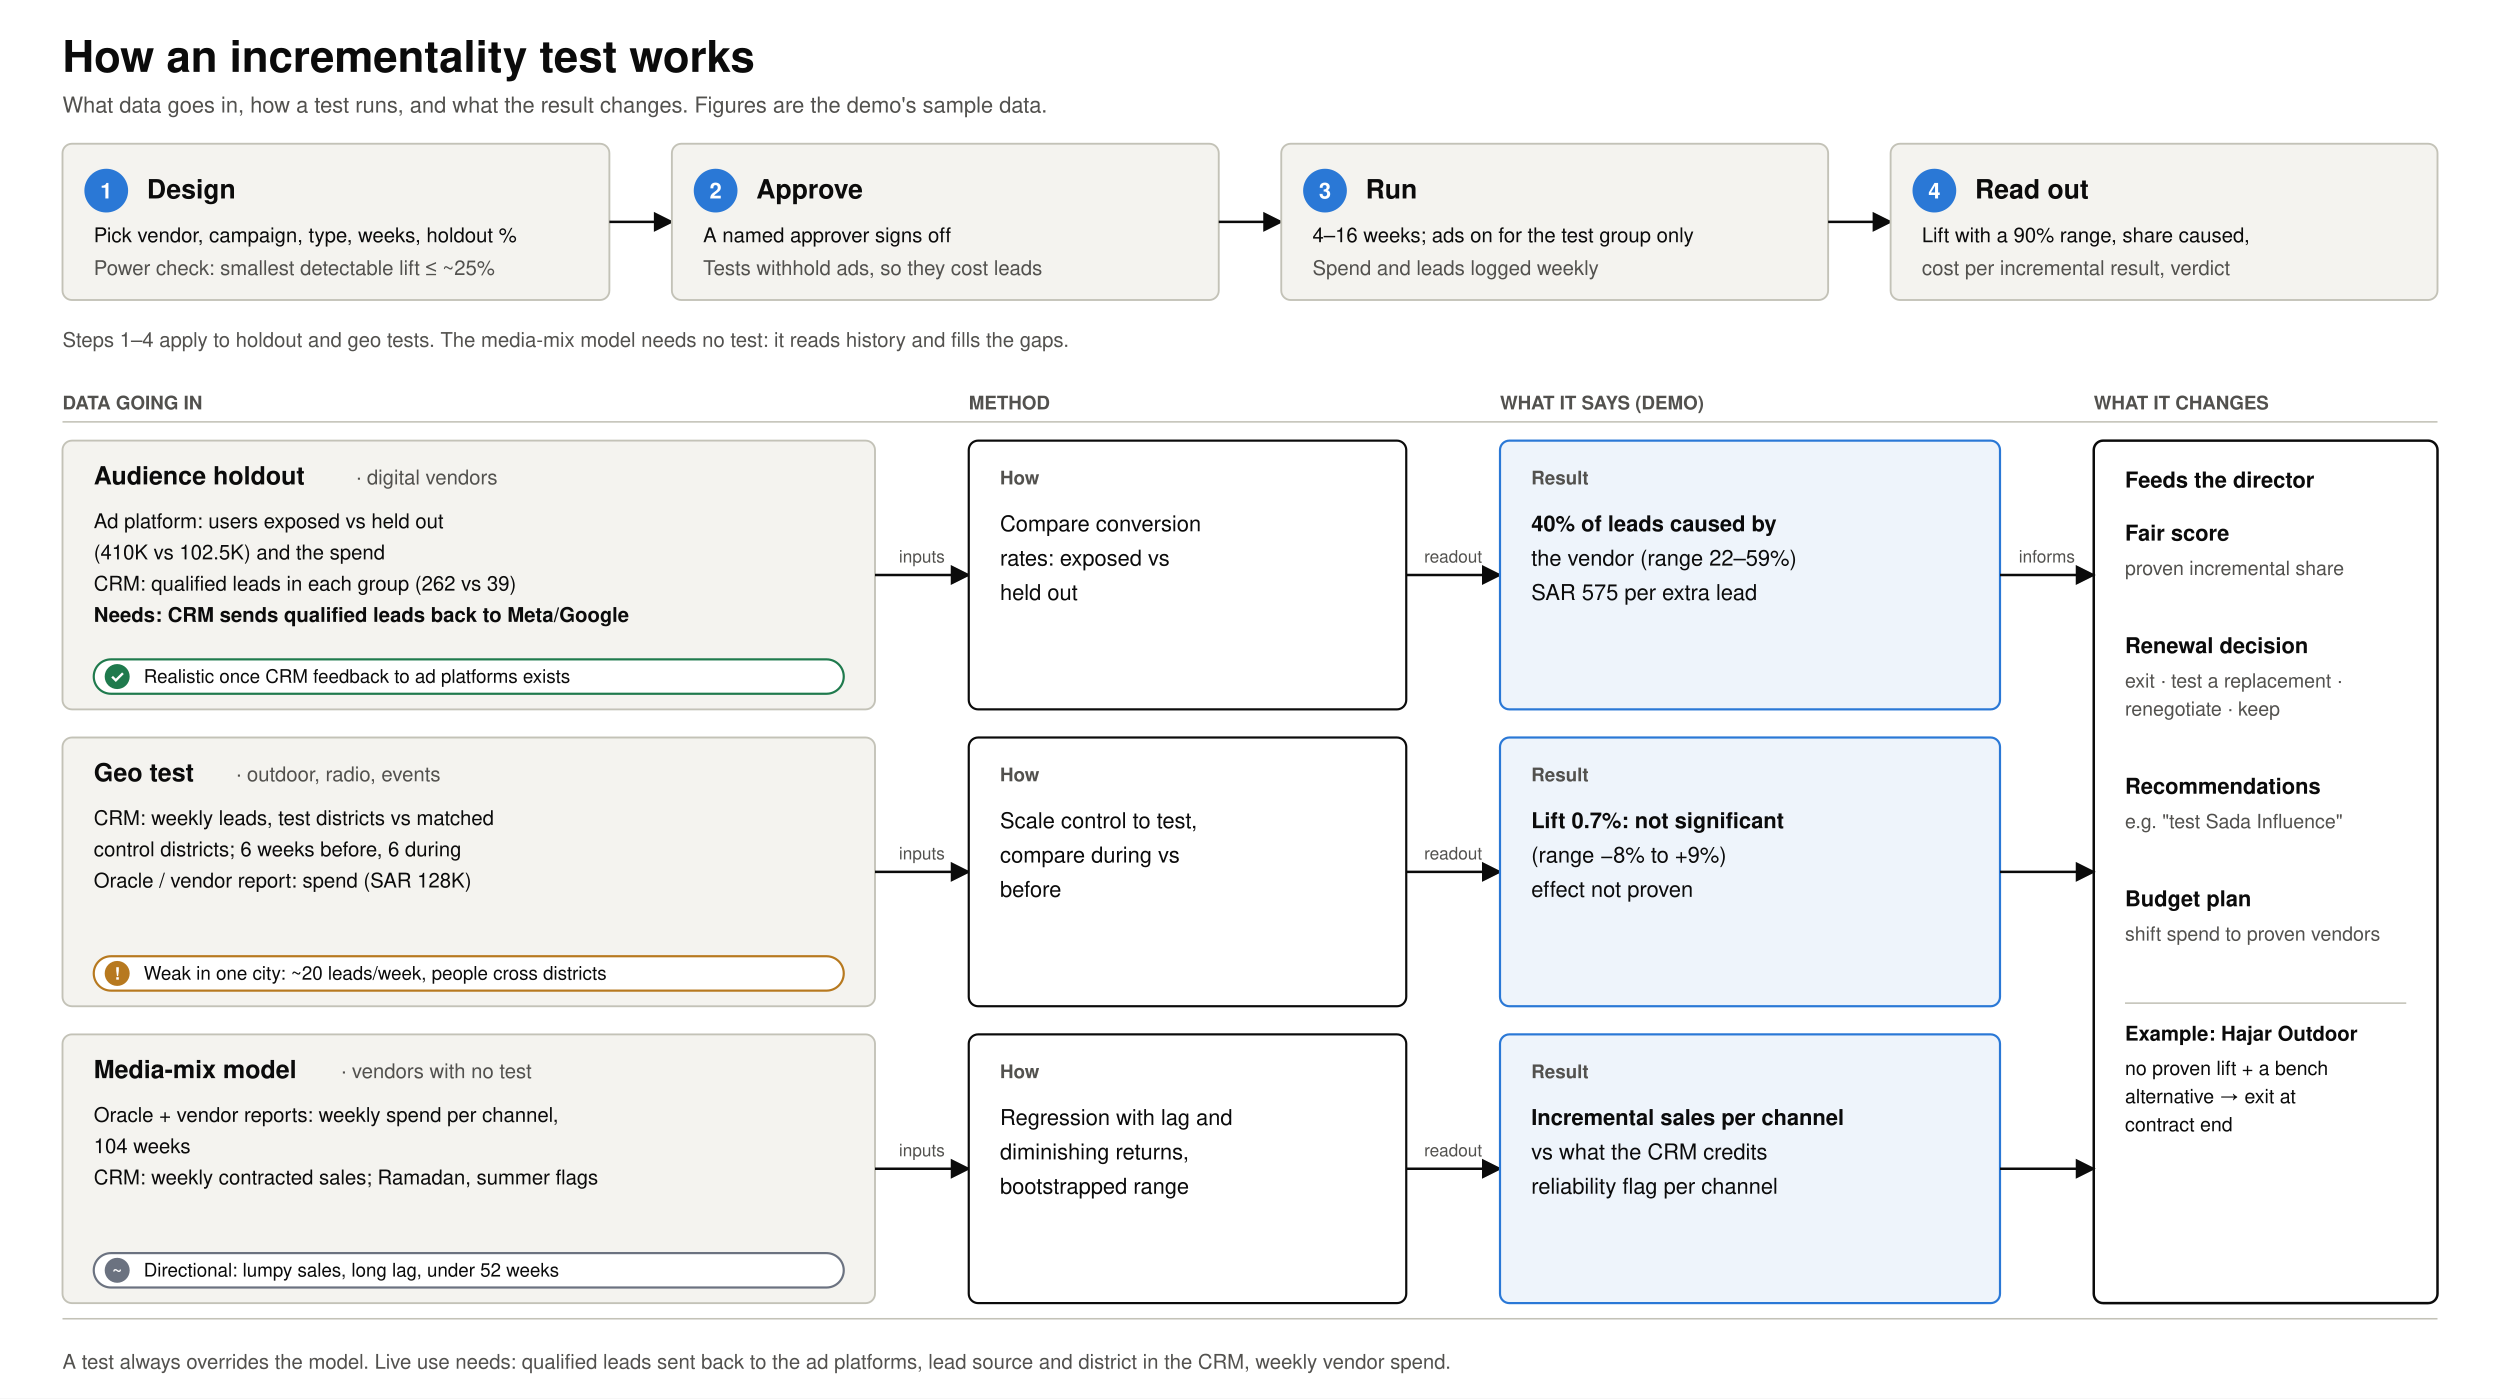
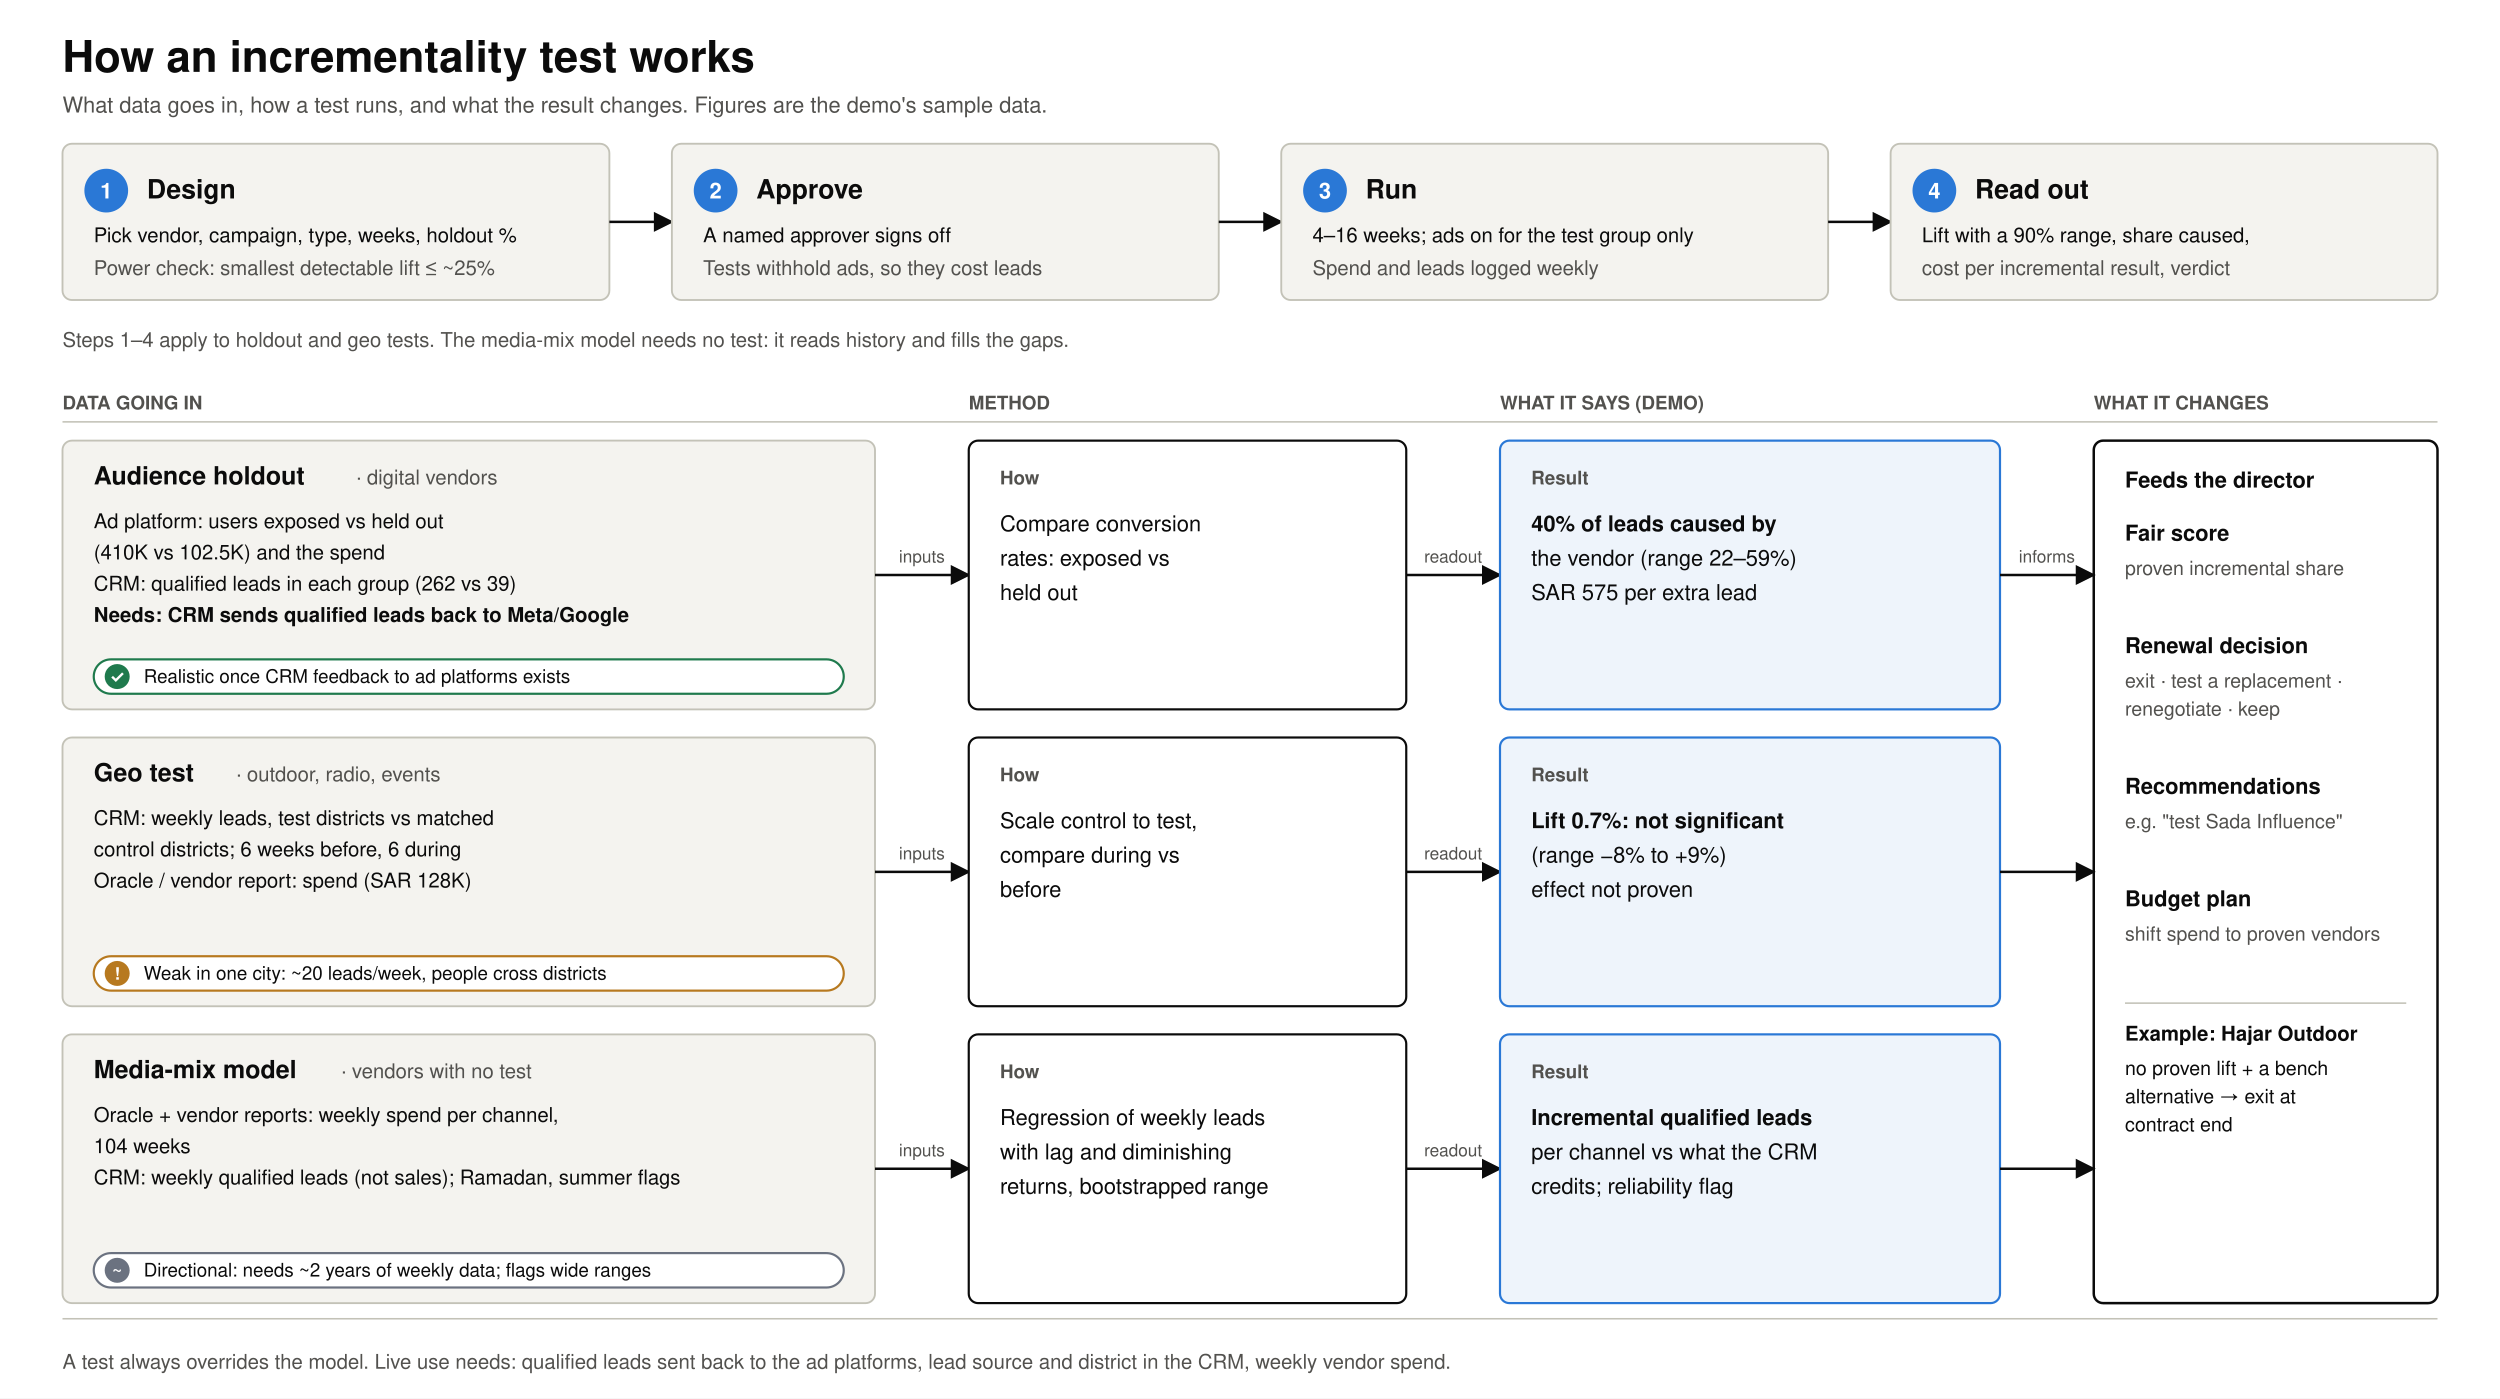
<svg xmlns="http://www.w3.org/2000/svg" viewBox="0 0 1600 895" width="1600" height="895" role="img" aria-label="Incrementality tests: the data that goes in (ad platform and CRM for holdouts, CRM and Oracle for geo tests, Oracle and CRM history for the media-mix model), the four-step workflow of a test (design, approve, run, read out), and how the result feeds the vendor score, renewal decision, recommendations and budget plan." font-family="system-ui, -apple-system, Segoe UI, Helvetica, Arial, sans-serif">
  <defs>
    <marker id="a" viewBox="0 0 10 10" refX="9" refY="5" markerWidth="8" markerHeight="8" orient="auto-start-reverse">
      <path d="M0,0 L10,5 L0,10 z" fill="#0b0b0b" />
    </marker>
  </defs>
  <rect width="1600" height="895" fill="#fff" />
  <text x="40" y="46" font-size="28" font-weight="700" fill="#0b0b0b" text-anchor="start">How an incrementality test works</text>
  <text x="40" y="72" font-size="14" font-weight="400" fill="#52514e" text-anchor="start">What data goes in, how a test runs, and what the result changes. Figures are the demo's sample data.</text>
  <rect x="40" y="92" width="350" height="100" rx="6" fill="#f4f3ef" stroke="#c3c2b7" stroke-width="1.2" />
  <circle cx="68" cy="122" r="14" fill="#2a78d6" />
  <text x="68" y="127" font-size="14" font-weight="700" fill="#fff" text-anchor="middle">1</text>
  <text x="94" y="127" font-size="17" font-weight="700" fill="#0b0b0b" text-anchor="start">Design</text>
  <text x="60" y="155" font-size="13" font-weight="400" fill="#0b0b0b" text-anchor="start">Pick vendor, campaign, type, weeks, holdout %</text>
  <text x="60" y="176" font-size="13" font-weight="400" fill="#52514e" text-anchor="start">Power check: smallest detectable lift ≤ ~25%</text>
  <line x1="390" y1="142" x2="430" y2="142" stroke="#0b0b0b" stroke-width="1.6" marker-end="url(#a)" />
  <rect x="430" y="92" width="350" height="100" rx="6" fill="#f4f3ef" stroke="#c3c2b7" stroke-width="1.2" />
  <circle cx="458" cy="122" r="14" fill="#2a78d6" />
  <text x="458" y="127" font-size="14" font-weight="700" fill="#fff" text-anchor="middle">2</text>
  <text x="484" y="127" font-size="17" font-weight="700" fill="#0b0b0b" text-anchor="start">Approve</text>
  <text x="450" y="155" font-size="13" font-weight="400" fill="#0b0b0b" text-anchor="start">A named approver signs off</text>
  <text x="450" y="176" font-size="13" font-weight="400" fill="#52514e" text-anchor="start">Tests withhold ads, so they cost leads</text>
  <line x1="780" y1="142" x2="820" y2="142" stroke="#0b0b0b" stroke-width="1.6" marker-end="url(#a)" />
  <rect x="820" y="92" width="350" height="100" rx="6" fill="#f4f3ef" stroke="#c3c2b7" stroke-width="1.2" />
  <circle cx="848" cy="122" r="14" fill="#2a78d6" />
  <text x="848" y="127" font-size="14" font-weight="700" fill="#fff" text-anchor="middle">3</text>
  <text x="874" y="127" font-size="17" font-weight="700" fill="#0b0b0b" text-anchor="start">Run</text>
  <text x="840" y="155" font-size="13" font-weight="400" fill="#0b0b0b" text-anchor="start">4–16 weeks; ads on for the test group only</text>
  <text x="840" y="176" font-size="13" font-weight="400" fill="#52514e" text-anchor="start">Spend and leads logged weekly</text>
  <line x1="1170" y1="142" x2="1210" y2="142" stroke="#0b0b0b" stroke-width="1.6" marker-end="url(#a)" />
  <rect x="1210" y="92" width="350" height="100" rx="6" fill="#f4f3ef" stroke="#c3c2b7" stroke-width="1.2" />
  <circle cx="1238" cy="122" r="14" fill="#2a78d6" />
  <text x="1238" y="127" font-size="14" font-weight="700" fill="#fff" text-anchor="middle">4</text>
  <text x="1264" y="127" font-size="17" font-weight="700" fill="#0b0b0b" text-anchor="start">Read out</text>
  <text x="1230" y="155" font-size="13" font-weight="400" fill="#0b0b0b" text-anchor="start">Lift with a 90% range, share caused,</text>
  <text x="1230" y="176" font-size="13" font-weight="400" fill="#52514e" text-anchor="start">cost per incremental result, verdict</text>
  <text x="40" y="222" font-size="13" font-weight="400" fill="#52514e" text-anchor="start">Steps 1–4 apply to holdout and geo tests. The media-mix model needs no test: it reads history and fills the gaps.</text>
  <text x="40" y="262" font-size="12" font-weight="700" fill="#52514e" text-anchor="start">DATA GOING IN</text>
  <text x="620" y="262" font-size="12" font-weight="700" fill="#52514e" text-anchor="start">METHOD</text>
  <text x="960" y="262" font-size="12" font-weight="700" fill="#52514e" text-anchor="start">WHAT IT SAYS (DEMO)</text>
  <text x="1340" y="262" font-size="12" font-weight="700" fill="#52514e" text-anchor="start">WHAT IT CHANGES</text>
  <line x1="40" y1="270" x2="1560" y2="270" stroke="#c3c2b7" />
  <rect x="40" y="282" width="520" height="172" rx="6" fill="#f4f3ef" stroke="#c3c2b7" stroke-width="1.2" />
  <text x="60" y="310" font-size="16" font-weight="700" fill="#0b0b0b" text-anchor="start">Audience holdout</text>
  <text x="227.6" y="310" font-size="13" font-weight="400" fill="#52514e" text-anchor="start">· digital vendors</text>
  <text x="60" y="338" font-size="13" font-weight="400" fill="#0b0b0b" text-anchor="start">Ad platform: users exposed vs held out</text>
  <text x="60" y="358" font-size="13" font-weight="400" fill="#0b0b0b" text-anchor="start">(410K vs 102.5K) and the spend</text>
  <text x="60" y="378" font-size="13" font-weight="400" fill="#0b0b0b" text-anchor="start">CRM: qualified leads in each group (262 vs 39)</text>
  <text x="60" y="398" font-size="13" font-weight="600" fill="#0b0b0b" text-anchor="start">Needs: CRM sends qualified leads back to Meta/Google</text>
  <rect x="60" y="422" width="480" height="22" rx="11" fill="#fff" stroke="#1f7a4d" stroke-width="1.4" />
  <circle cx="75" cy="433" r="8" fill="#1f7a4d" />
  <text x="75" y="437" font-size="11" font-weight="700" fill="#fff" text-anchor="middle">✓</text>
  <text x="92" y="437" font-size="12" font-weight="400" fill="#0b0b0b" text-anchor="start">Realistic once CRM feedback to ad platforms exists</text>
  <line x1="560" y1="368" x2="620" y2="368" stroke="#0b0b0b" stroke-width="1.6" marker-end="url(#a)" />
  <text x="590.0" y="360" font-size="11" font-weight="400" fill="#52514e" text-anchor="middle">inputs</text>
  <rect x="620" y="282" width="280" height="172" rx="6" fill="#fff" stroke="#0b0b0b" stroke-width="1.4" />
  <text x="640" y="310" font-size="12" font-weight="700" fill="#52514e" text-anchor="start">How</text>
  <text x="640" y="340" font-size="14" font-weight="400" fill="#0b0b0b" text-anchor="start">Compare conversion</text>
  <text x="640" y="362" font-size="14" font-weight="400" fill="#0b0b0b" text-anchor="start">rates: exposed vs</text>
  <text x="640" y="384" font-size="14" font-weight="400" fill="#0b0b0b" text-anchor="start">held out</text>
  <line x1="900" y1="368" x2="960" y2="368" stroke="#0b0b0b" stroke-width="1.6" marker-end="url(#a)" />
  <text x="930.0" y="360" font-size="11" font-weight="400" fill="#52514e" text-anchor="middle">readout</text>
  <rect x="960" y="282" width="320" height="172" rx="6" fill="#eef4fb" stroke="#2a78d6" stroke-width="1.4" />
  <text x="980" y="310" font-size="12" font-weight="700" fill="#52514e" text-anchor="start">Result</text>
  <text x="980" y="340" font-size="14" font-weight="600" fill="#0b0b0b" text-anchor="start">40% of leads caused by</text>
  <text x="980" y="362" font-size="14" font-weight="400" fill="#0b0b0b" text-anchor="start">the vendor (range 22–59%)</text>
  <text x="980" y="384" font-size="14" font-weight="400" fill="#0b0b0b" text-anchor="start">SAR 575 per extra lead</text>
  <rect x="40" y="472" width="520" height="172" rx="6" fill="#f4f3ef" stroke="#c3c2b7" stroke-width="1.2" />
  <text x="60" y="500" font-size="16" font-weight="700" fill="#0b0b0b" text-anchor="start">Geo test</text>
  <text x="150.8" y="500" font-size="13" font-weight="400" fill="#52514e" text-anchor="start">· outdoor, radio, events</text>
  <text x="60" y="528" font-size="13" font-weight="400" fill="#0b0b0b" text-anchor="start">CRM: weekly leads, test districts vs matched</text>
  <text x="60" y="548" font-size="13" font-weight="400" fill="#0b0b0b" text-anchor="start">control districts; 6 weeks before, 6 during</text>
  <text x="60" y="568" font-size="13" font-weight="400" fill="#0b0b0b" text-anchor="start">Oracle / vendor report: spend (SAR 128K)</text>
  <rect x="60" y="612" width="480" height="22" rx="11" fill="#fff" stroke="#b7791f" stroke-width="1.4" />
  <circle cx="75" cy="623" r="8" fill="#b7791f" />
  <text x="75" y="627" font-size="11" font-weight="700" fill="#fff" text-anchor="middle">!</text>
  <text x="92" y="627" font-size="12" font-weight="400" fill="#0b0b0b" text-anchor="start">Weak in one city: ~20 leads/week, people cross districts</text>
  <line x1="560" y1="558" x2="620" y2="558" stroke="#0b0b0b" stroke-width="1.6" marker-end="url(#a)" />
  <text x="590.0" y="550" font-size="11" font-weight="400" fill="#52514e" text-anchor="middle">inputs</text>
  <rect x="620" y="472" width="280" height="172" rx="6" fill="#fff" stroke="#0b0b0b" stroke-width="1.4" />
  <text x="640" y="500" font-size="12" font-weight="700" fill="#52514e" text-anchor="start">How</text>
  <text x="640" y="530" font-size="14" font-weight="400" fill="#0b0b0b" text-anchor="start">Scale control to test,</text>
  <text x="640" y="552" font-size="14" font-weight="400" fill="#0b0b0b" text-anchor="start">compare during vs</text>
  <text x="640" y="574" font-size="14" font-weight="400" fill="#0b0b0b" text-anchor="start">before</text>
  <line x1="900" y1="558" x2="960" y2="558" stroke="#0b0b0b" stroke-width="1.6" marker-end="url(#a)" />
  <text x="930.0" y="550" font-size="11" font-weight="400" fill="#52514e" text-anchor="middle">readout</text>
  <rect x="960" y="472" width="320" height="172" rx="6" fill="#eef4fb" stroke="#2a78d6" stroke-width="1.4" />
  <text x="980" y="500" font-size="12" font-weight="700" fill="#52514e" text-anchor="start">Result</text>
  <text x="980" y="530" font-size="14" font-weight="600" fill="#0b0b0b" text-anchor="start">Lift 0.7%: not significant</text>
  <text x="980" y="552" font-size="14" font-weight="400" fill="#0b0b0b" text-anchor="start">(range −8% to +9%)</text>
  <text x="980" y="574" font-size="14" font-weight="400" fill="#0b0b0b" text-anchor="start">effect not proven</text>
  <rect x="40" y="662" width="520" height="172" rx="6" fill="#f4f3ef" stroke="#c3c2b7" stroke-width="1.2" />
  <text x="60" y="690" font-size="16" font-weight="700" fill="#0b0b0b" text-anchor="start">Media-mix model</text>
  <text x="218.0" y="690" font-size="13" font-weight="400" fill="#52514e" text-anchor="start">· vendors with no test</text>
  <text x="60" y="718" font-size="13" font-weight="400" fill="#0b0b0b" text-anchor="start">Oracle + vendor reports: weekly spend per channel,</text>
  <text x="60" y="738" font-size="13" font-weight="400" fill="#0b0b0b" text-anchor="start">104 weeks</text>
-   <text x="60" y="758" font-size="13" font-weight="400" fill="#0b0b0b" text-anchor="start">CRM: weekly contracted sales; Ramadan, summer flags</text>
+   <text x="60" y="758" font-size="13" font-weight="400" fill="#0b0b0b" text-anchor="start">CRM: weekly qualified leads (not sales); Ramadan, summer flags</text>
  <rect x="60" y="802" width="480" height="22" rx="11" fill="#fff" stroke="#6b7280" stroke-width="1.4" />
  <circle cx="75" cy="813" r="8" fill="#6b7280" />
  <text x="75" y="817" font-size="11" font-weight="700" fill="#fff" text-anchor="middle">~</text>
-   <text x="92" y="817" font-size="12" font-weight="400" fill="#0b0b0b" text-anchor="start">Directional: lumpy sales, long lag, under 52 weeks</text>
+   <text x="92" y="817" font-size="12" font-weight="400" fill="#0b0b0b" text-anchor="start">Directional: needs ~2 years of weekly data; flags wide ranges</text>
  <line x1="560" y1="748" x2="620" y2="748" stroke="#0b0b0b" stroke-width="1.6" marker-end="url(#a)" />
  <text x="590.0" y="740" font-size="11" font-weight="400" fill="#52514e" text-anchor="middle">inputs</text>
  <rect x="620" y="662" width="280" height="172" rx="6" fill="#fff" stroke="#0b0b0b" stroke-width="1.4" />
  <text x="640" y="690" font-size="12" font-weight="700" fill="#52514e" text-anchor="start">How</text>
-   <text x="640" y="720" font-size="14" font-weight="400" fill="#0b0b0b" text-anchor="start">Regression with lag and</text>
-   <text x="640" y="742" font-size="14" font-weight="400" fill="#0b0b0b" text-anchor="start">diminishing returns,</text>
-   <text x="640" y="764" font-size="14" font-weight="400" fill="#0b0b0b" text-anchor="start">bootstrapped range</text>
+   <text x="640" y="720" font-size="14" font-weight="400" fill="#0b0b0b" text-anchor="start">Regression of weekly leads</text>
+   <text x="640" y="742" font-size="14" font-weight="400" fill="#0b0b0b" text-anchor="start">with lag and diminishing</text>
+   <text x="640" y="764" font-size="14" font-weight="400" fill="#0b0b0b" text-anchor="start">returns, bootstrapped range</text>
  <line x1="900" y1="748" x2="960" y2="748" stroke="#0b0b0b" stroke-width="1.6" marker-end="url(#a)" />
  <text x="930.0" y="740" font-size="11" font-weight="400" fill="#52514e" text-anchor="middle">readout</text>
  <rect x="960" y="662" width="320" height="172" rx="6" fill="#eef4fb" stroke="#2a78d6" stroke-width="1.4" />
  <text x="980" y="690" font-size="12" font-weight="700" fill="#52514e" text-anchor="start">Result</text>
-   <text x="980" y="720" font-size="14" font-weight="600" fill="#0b0b0b" text-anchor="start">Incremental sales per channel</text>
-   <text x="980" y="742" font-size="14" font-weight="400" fill="#0b0b0b" text-anchor="start">vs what the CRM credits</text>
-   <text x="980" y="764" font-size="14" font-weight="400" fill="#0b0b0b" text-anchor="start">reliability flag per channel</text>
+   <text x="980" y="720" font-size="14" font-weight="600" fill="#0b0b0b" text-anchor="start">Incremental qualified leads</text>
+   <text x="980" y="742" font-size="14" font-weight="400" fill="#0b0b0b" text-anchor="start">per channel vs what the CRM</text>
+   <text x="980" y="764" font-size="14" font-weight="400" fill="#0b0b0b" text-anchor="start">credits; reliability flag</text>
  <rect x="1340" y="282" width="220" height="552" rx="6" fill="#fff" stroke="#0b0b0b" stroke-width="1.6" />
  <text x="1360" y="312" font-size="14" font-weight="700" fill="#0b0b0b" text-anchor="start">Feeds the director</text>
  <text x="1360" y="346" font-size="14" font-weight="700" fill="#0b0b0b" text-anchor="start">Fair score</text>
  <text x="1360" y="368" font-size="12.5" font-weight="400" fill="#52514e" text-anchor="start">proven incremental share</text>
  <text x="1360" y="418" font-size="14" font-weight="700" fill="#0b0b0b" text-anchor="start">Renewal decision</text>
  <text x="1360" y="440" font-size="12.5" font-weight="400" fill="#52514e" text-anchor="start">exit · test a replacement ·</text>
  <text x="1360" y="458" font-size="12.5" font-weight="400" fill="#52514e" text-anchor="start">renegotiate · keep</text>
  <text x="1360" y="508" font-size="14" font-weight="700" fill="#0b0b0b" text-anchor="start">Recommendations</text>
  <text x="1360" y="530" font-size="12.5" font-weight="400" fill="#52514e" text-anchor="start">e.g. "test Sada Influence"</text>
  <text x="1360" y="580" font-size="14" font-weight="700" fill="#0b0b0b" text-anchor="start">Budget plan</text>
  <text x="1360" y="602" font-size="12.5" font-weight="400" fill="#52514e" text-anchor="start">shift spend to proven vendors</text>
  <line x1="1360" y1="642" x2="1540" y2="642" stroke="#c3c2b7" />
  <text x="1360" y="666" font-size="13" font-weight="700" fill="#0b0b0b" text-anchor="start">Example: Hajar Outdoor</text>
  <text x="1360" y="688" font-size="12.5" font-weight="400" fill="#0b0b0b" text-anchor="start">no proven lift + a bench</text>
  <text x="1360" y="706" font-size="12.5" font-weight="400" fill="#0b0b0b" text-anchor="start">alternative → exit at</text>
  <text x="1360" y="724" font-size="12.5" font-weight="400" fill="#0b0b0b" text-anchor="start">contract end</text>
  <line x1="1280" y1="368" x2="1340" y2="368" stroke="#0b0b0b" stroke-width="1.6" marker-end="url(#a)" />
  <text x="1310.0" y="360" font-size="11" font-weight="400" fill="#52514e" text-anchor="middle">informs</text>
  <line x1="1280" y1="558" x2="1340" y2="558" stroke="#0b0b0b" stroke-width="1.6" marker-end="url(#a)" />
  <line x1="1280" y1="748" x2="1340" y2="748" stroke="#0b0b0b" stroke-width="1.6" marker-end="url(#a)" />
  <line x1="40" y1="844" x2="1560" y2="844" stroke="#c3c2b7" />
  <text x="40" y="876" font-size="13" font-weight="400" fill="#52514e" text-anchor="start">A test always overrides the model. Live use needs: qualified leads sent back to the ad platforms, lead source and district in the CRM, weekly vendor spend.</text>
</svg>
